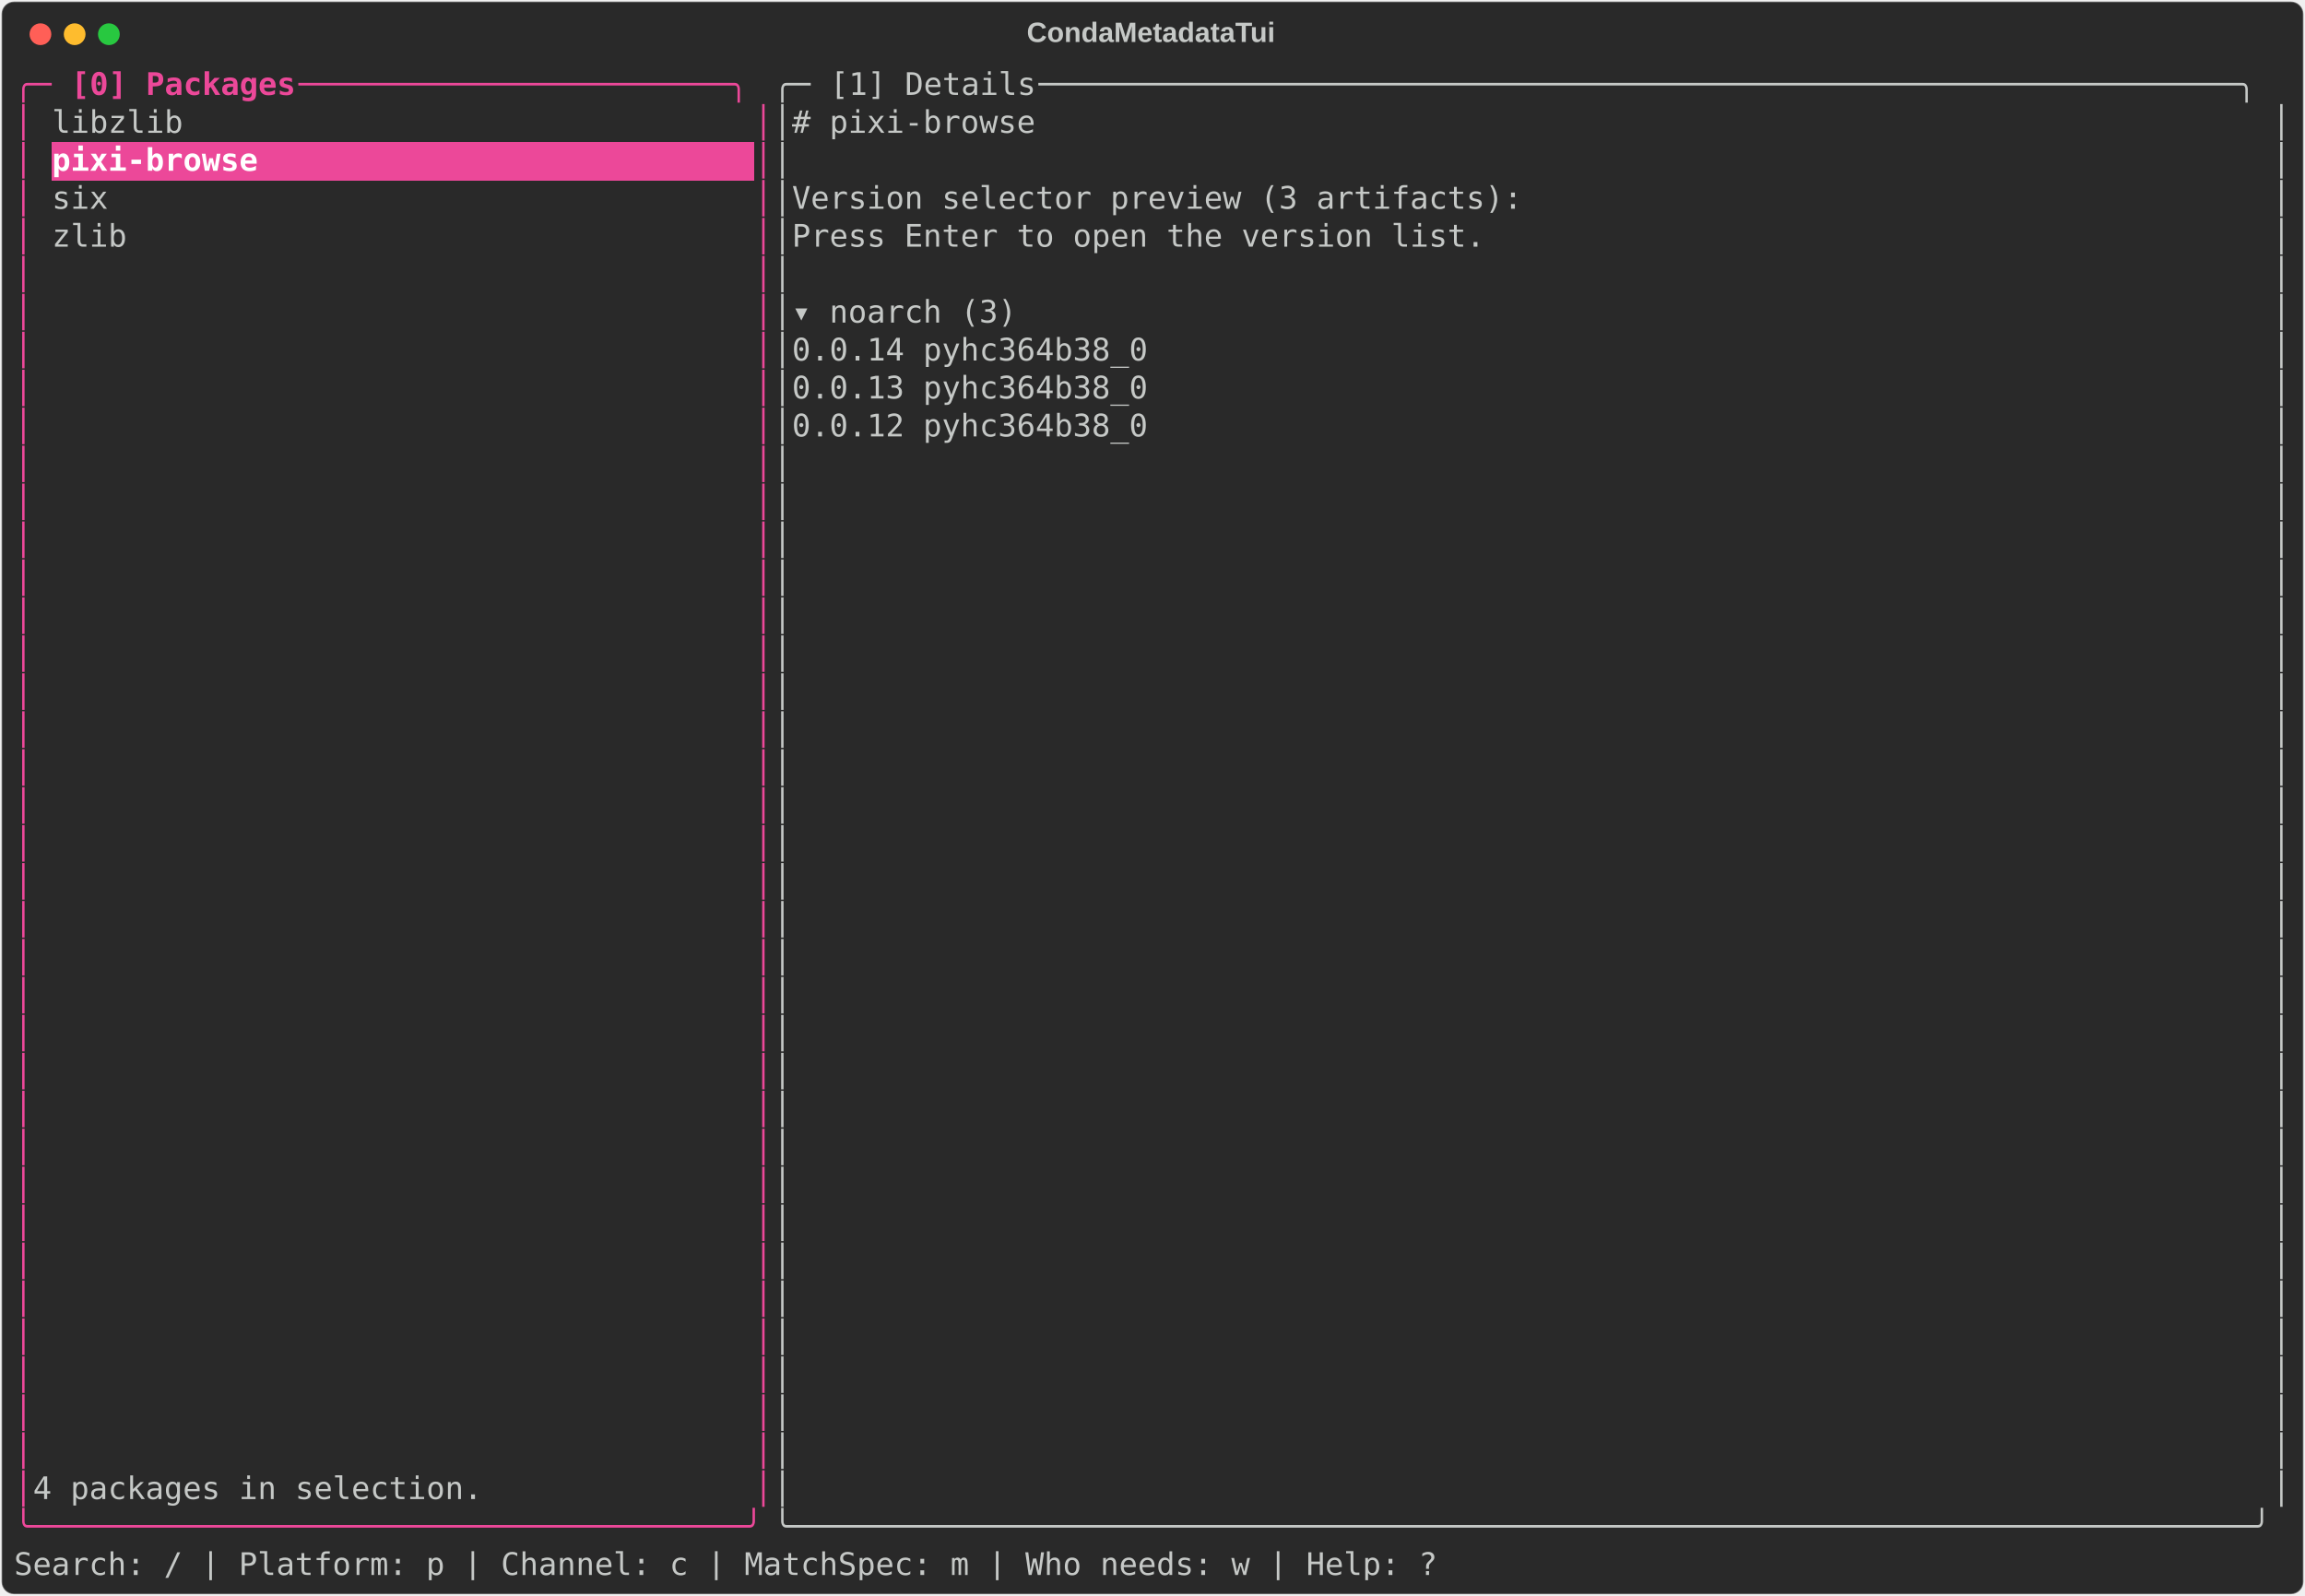
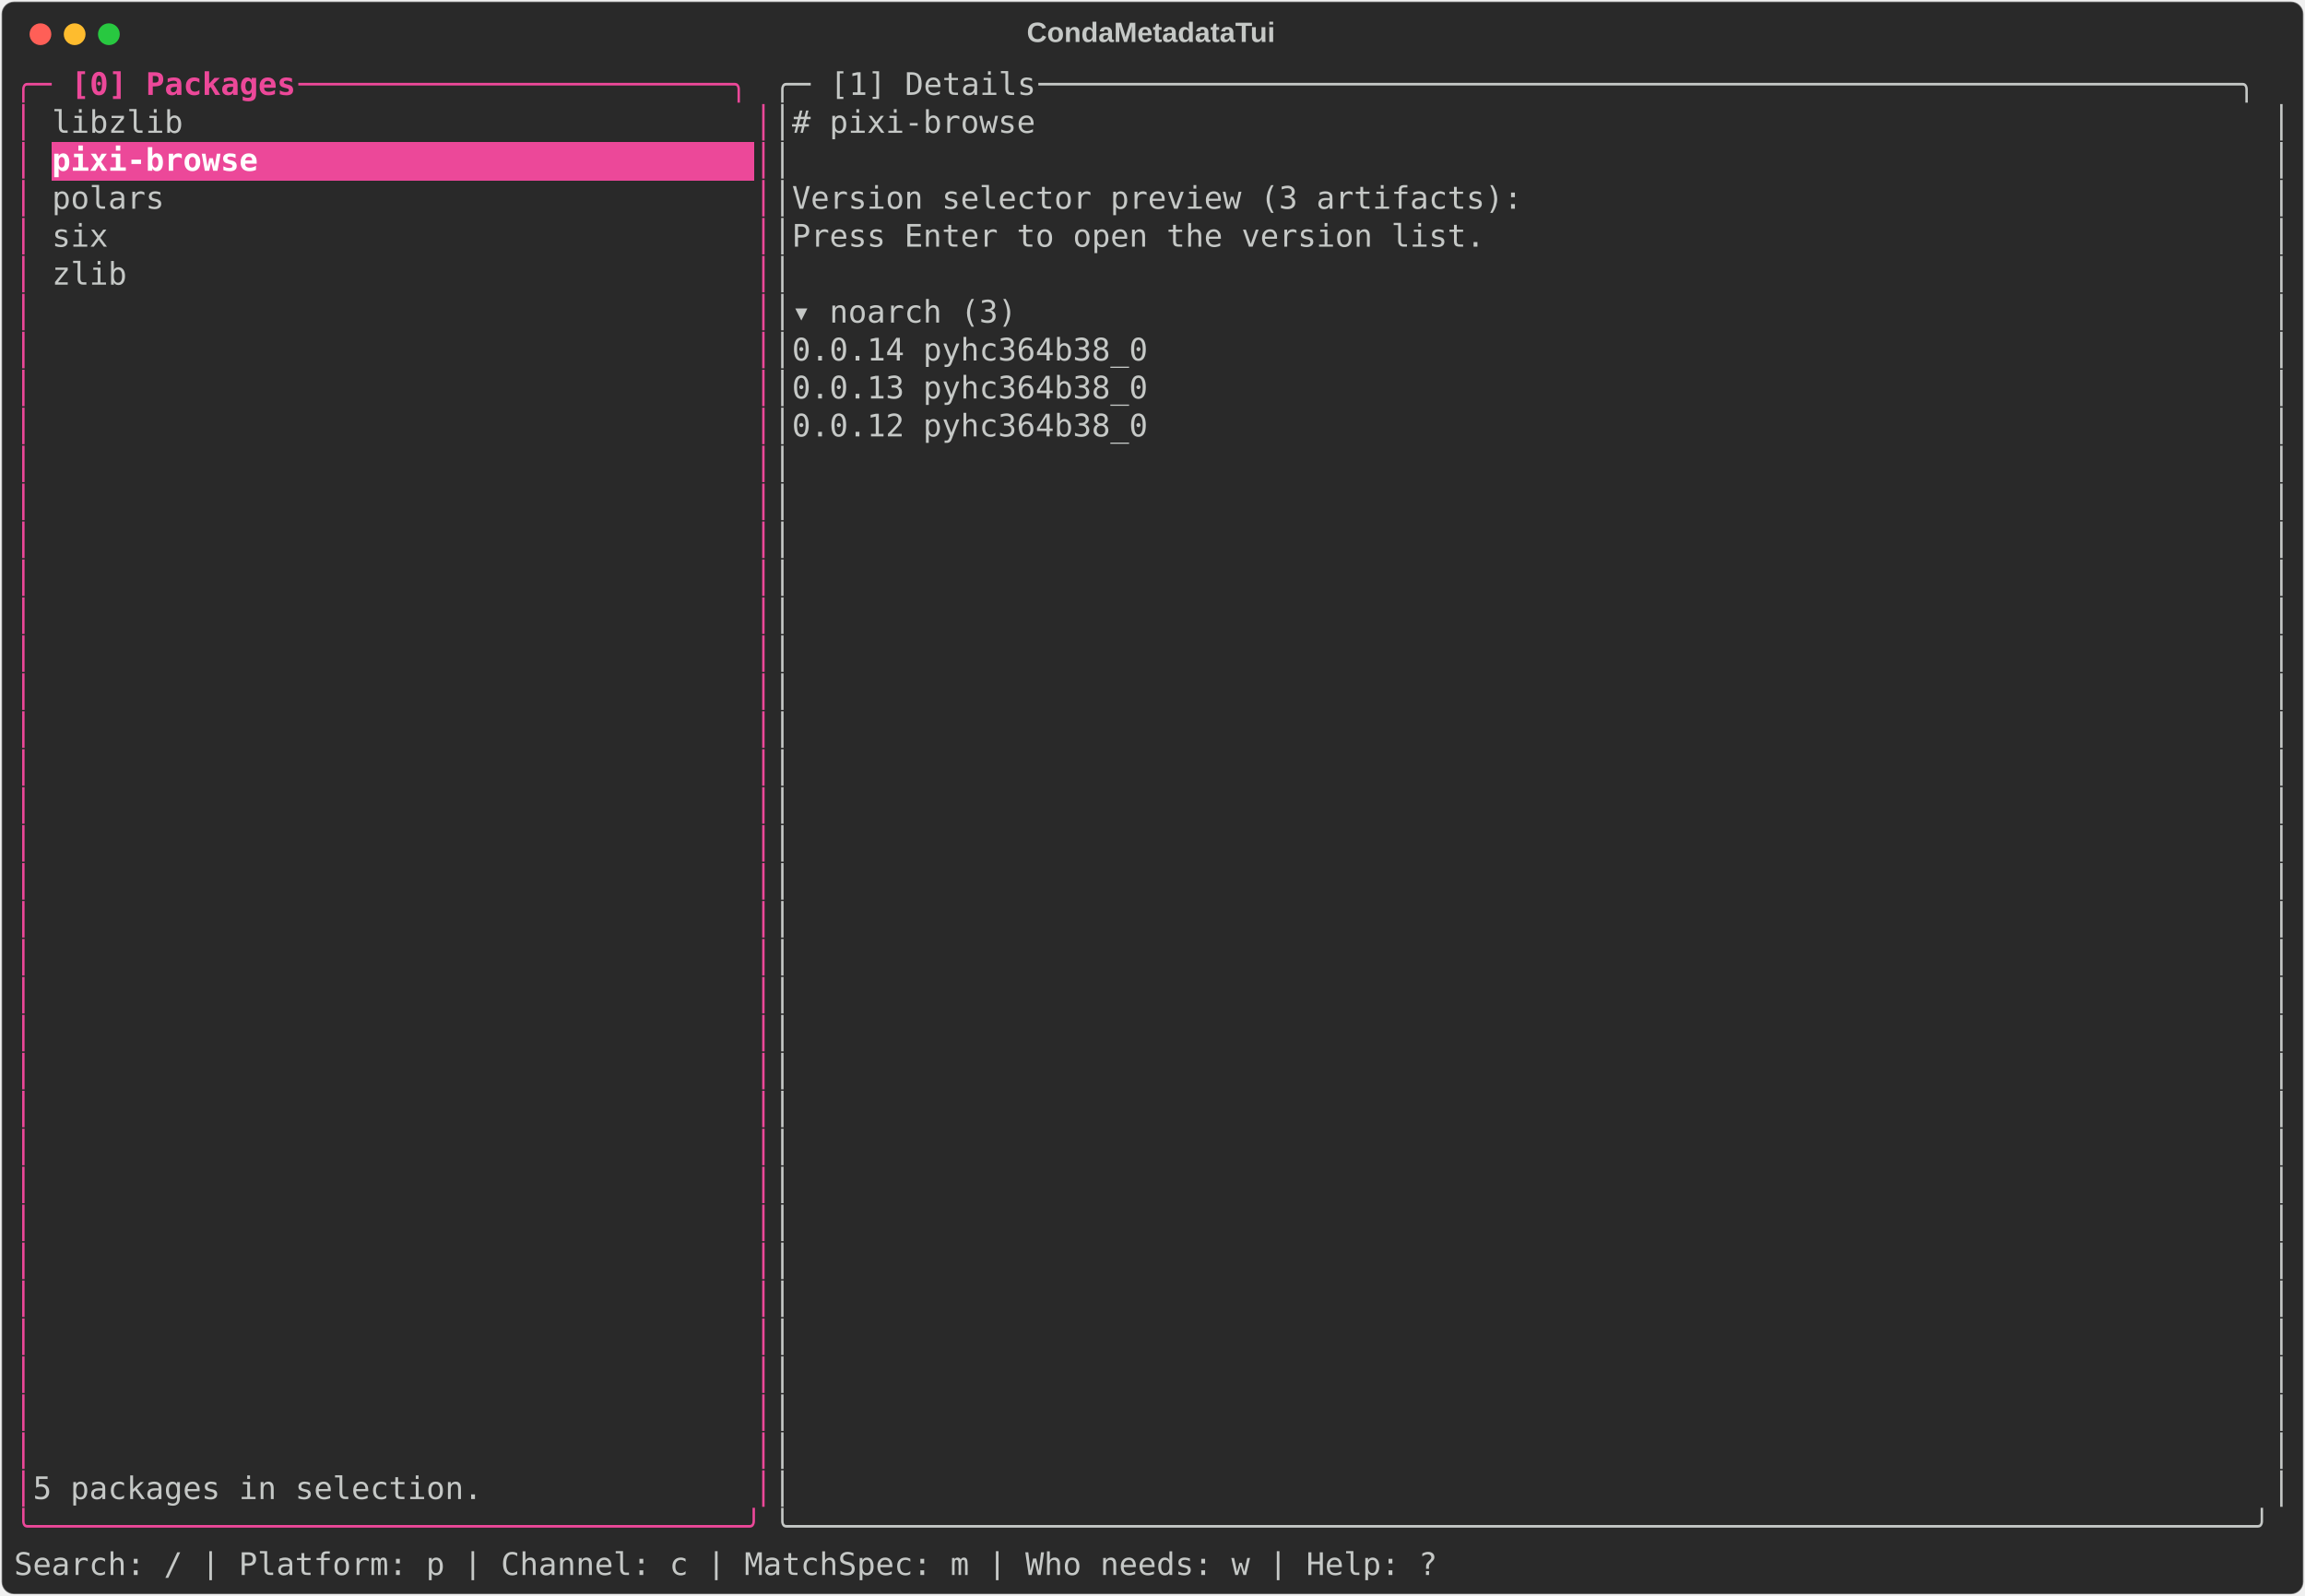
<svg xmlns="http://www.w3.org/2000/svg" class="rich-terminal" viewBox="0 0 1482 1026.0">
  <style>

    @font-face {
        font-family: "Fira Code";
        src: local("FiraCode-Regular"),
                url("https://cdnjs.cloudflare.com/ajax/libs/firacode/6.2.0/woff2/FiraCode-Regular.woff2") format("woff2"),
                url("https://cdnjs.cloudflare.com/ajax/libs/firacode/6.2.0/woff/FiraCode-Regular.woff") format("woff");
        font-style: normal;
        font-weight: 400;
    }
    @font-face {
        font-family: "Fira Code";
        src: local("FiraCode-Bold"),
                url("https://cdnjs.cloudflare.com/ajax/libs/firacode/6.2.0/woff2/FiraCode-Bold.woff2") format("woff2"),
                url("https://cdnjs.cloudflare.com/ajax/libs/firacode/6.2.0/woff/FiraCode-Bold.woff") format("woff");
        font-style: bold;
        font-weight: 700;
    }

    .terminal-matrix {
        font-family: Fira Code, monospace;
        font-size: 20px;
        line-height: 24.4px;
        font-variant-east-asian: full-width;
    }

    .terminal-title {
        font-size: 18px;
        font-weight: bold;
        font-family: arial;
    }

    .terminal-r1 { fill: #ec4899 }
.terminal-r2 { fill: #ec4899;font-weight: bold }
.terminal-r3 { fill: #c5c8c6 }
.terminal-r4 { fill: #ffffff;font-weight: bold }
    </style>
  <defs>
    <clipPath id="terminal-clip-terminal">
      <rect x="0" y="0" width="1463.0" height="975.0" />
    </clipPath>
    <clipPath id="terminal-line-0">
      <rect x="0" y="1.5" width="1464" height="24.65" />
    </clipPath>
    <clipPath id="terminal-line-1">
      <rect x="0" y="25.9" width="1464" height="24.65" />
    </clipPath>
    <clipPath id="terminal-line-2">
      <rect x="0" y="50.3" width="1464" height="24.65" />
    </clipPath>
    <clipPath id="terminal-line-3">
      <rect x="0" y="74.7" width="1464" height="24.65" />
    </clipPath>
    <clipPath id="terminal-line-4">
      <rect x="0" y="99.1" width="1464" height="24.65" />
    </clipPath>
    <clipPath id="terminal-line-5">
      <rect x="0" y="123.5" width="1464" height="24.65" />
    </clipPath>
    <clipPath id="terminal-line-6">
      <rect x="0" y="147.9" width="1464" height="24.65" />
    </clipPath>
    <clipPath id="terminal-line-7">
      <rect x="0" y="172.3" width="1464" height="24.65" />
    </clipPath>
    <clipPath id="terminal-line-8">
      <rect x="0" y="196.7" width="1464" height="24.65" />
    </clipPath>
    <clipPath id="terminal-line-9">
      <rect x="0" y="221.1" width="1464" height="24.65" />
    </clipPath>
    <clipPath id="terminal-line-10">
      <rect x="0" y="245.5" width="1464" height="24.65" />
    </clipPath>
    <clipPath id="terminal-line-11">
      <rect x="0" y="269.9" width="1464" height="24.65" />
    </clipPath>
    <clipPath id="terminal-line-12">
      <rect x="0" y="294.3" width="1464" height="24.65" />
    </clipPath>
    <clipPath id="terminal-line-13">
      <rect x="0" y="318.7" width="1464" height="24.65" />
    </clipPath>
    <clipPath id="terminal-line-14">
      <rect x="0" y="343.1" width="1464" height="24.65" />
    </clipPath>
    <clipPath id="terminal-line-15">
      <rect x="0" y="367.5" width="1464" height="24.65" />
    </clipPath>
    <clipPath id="terminal-line-16">
      <rect x="0" y="391.9" width="1464" height="24.65" />
    </clipPath>
    <clipPath id="terminal-line-17">
      <rect x="0" y="416.3" width="1464" height="24.65" />
    </clipPath>
    <clipPath id="terminal-line-18">
      <rect x="0" y="440.7" width="1464" height="24.65" />
    </clipPath>
    <clipPath id="terminal-line-19">
      <rect x="0" y="465.1" width="1464" height="24.65" />
    </clipPath>
    <clipPath id="terminal-line-20">
      <rect x="0" y="489.5" width="1464" height="24.65" />
    </clipPath>
    <clipPath id="terminal-line-21">
      <rect x="0" y="513.9" width="1464" height="24.65" />
    </clipPath>
    <clipPath id="terminal-line-22">
      <rect x="0" y="538.3" width="1464" height="24.65" />
    </clipPath>
    <clipPath id="terminal-line-23">
      <rect x="0" y="562.7" width="1464" height="24.65" />
    </clipPath>
    <clipPath id="terminal-line-24">
      <rect x="0" y="587.1" width="1464" height="24.65" />
    </clipPath>
    <clipPath id="terminal-line-25">
      <rect x="0" y="611.5" width="1464" height="24.65" />
    </clipPath>
    <clipPath id="terminal-line-26">
      <rect x="0" y="635.9" width="1464" height="24.65" />
    </clipPath>
    <clipPath id="terminal-line-27">
      <rect x="0" y="660.3" width="1464" height="24.65" />
    </clipPath>
    <clipPath id="terminal-line-28">
      <rect x="0" y="684.7" width="1464" height="24.65" />
    </clipPath>
    <clipPath id="terminal-line-29">
      <rect x="0" y="709.1" width="1464" height="24.65" />
    </clipPath>
    <clipPath id="terminal-line-30">
      <rect x="0" y="733.5" width="1464" height="24.65" />
    </clipPath>
    <clipPath id="terminal-line-31">
      <rect x="0" y="757.9" width="1464" height="24.65" />
    </clipPath>
    <clipPath id="terminal-line-32">
      <rect x="0" y="782.3" width="1464" height="24.65" />
    </clipPath>
    <clipPath id="terminal-line-33">
      <rect x="0" y="806.7" width="1464" height="24.65" />
    </clipPath>
    <clipPath id="terminal-line-34">
      <rect x="0" y="831.1" width="1464" height="24.65" />
    </clipPath>
    <clipPath id="terminal-line-35">
      <rect x="0" y="855.5" width="1464" height="24.65" />
    </clipPath>
    <clipPath id="terminal-line-36">
      <rect x="0" y="879.9" width="1464" height="24.65" />
    </clipPath>
    <clipPath id="terminal-line-37">
      <rect x="0" y="904.3" width="1464" height="24.65" />
    </clipPath>
    <clipPath id="terminal-line-38">
      <rect x="0" y="928.7" width="1464" height="24.65" />
    </clipPath>
  </defs>
  <rect fill="#292929" stroke="rgba(255,255,255,0.35)" stroke-width="1" x="1" y="1" width="1480" height="1024" rx="8" />
  <text class="terminal-title" fill="#c5c8c6" text-anchor="middle" x="740" y="27">CondaMetadataTui</text>
  <g transform="translate(26,22)">
    <circle cx="0" cy="0" r="7" fill="#ff5f57" />
    <circle cx="22" cy="0" r="7" fill="#febc2e" />
    <circle cx="44" cy="0" r="7" fill="#28c840" />
  </g>
  <g transform="translate(9, 41)" clip-path="url(#terminal-clip-terminal)">
    <rect fill="#ec4899" x="24.4" y="50.3" width="134.2" height="24.65" shape-rendering="crispEdges" />
    <rect fill="#ec4899" x="158.6" y="50.3" width="317.2" height="24.65" shape-rendering="crispEdges" />
    <g class="terminal-matrix">
      <text class="terminal-r1" x="0" y="20" textLength="36.6" clip-path="url(#terminal-line-0)">╭─ </text>
      <text class="terminal-r2" x="36.6" y="20" textLength="146.4" clip-path="url(#terminal-line-0)">[0] Packages</text>
      <text class="terminal-r1" x="183" y="20" textLength="305" clip-path="url(#terminal-line-0)"> ───────────────────────╮</text>
      <text class="terminal-r3" x="488" y="20" textLength="36.6" clip-path="url(#terminal-line-0)">╭─ </text>
      <text class="terminal-r3" x="524.6" y="20" textLength="134.2" clip-path="url(#terminal-line-0)">[1] Details</text>
      <text class="terminal-r3" x="658.8" y="20" textLength="805.2" clip-path="url(#terminal-line-0)"> ────────────────────────────────────────────────────────────────╮</text>
      <text class="terminal-r3" x="1464" y="20" textLength="12.2" clip-path="url(#terminal-line-0)">
</text>
      <text class="terminal-r1" x="0" y="44.4" textLength="12.2" clip-path="url(#terminal-line-1)">│</text>
      <text class="terminal-r3" x="24.4" y="44.4" textLength="85.4" clip-path="url(#terminal-line-1)">libzlib</text>
      <text class="terminal-r1" x="475.8" y="44.4" textLength="12.2" clip-path="url(#terminal-line-1)">│</text>
      <text class="terminal-r3" x="488" y="44.4" textLength="12.2" clip-path="url(#terminal-line-1)">│</text>
      <text class="terminal-r3" x="500.2" y="44.4" textLength="158.6" clip-path="url(#terminal-line-1)"># pixi-browse</text>
      <text class="terminal-r3" x="1451.8" y="44.4" textLength="12.2" clip-path="url(#terminal-line-1)">│</text>
      <text class="terminal-r3" x="1464" y="44.4" textLength="12.2" clip-path="url(#terminal-line-1)">
</text>
      <text class="terminal-r1" x="0" y="68.8" textLength="12.2" clip-path="url(#terminal-line-2)">│</text>
      <text class="terminal-r4" x="24.4" y="68.8" textLength="134.2" clip-path="url(#terminal-line-2)">pixi-browse</text>
      <text class="terminal-r1" x="475.8" y="68.8" textLength="12.2" clip-path="url(#terminal-line-2)">│</text>
      <text class="terminal-r3" x="488" y="68.8" textLength="12.2" clip-path="url(#terminal-line-2)">│</text>
      <text class="terminal-r3" x="1451.8" y="68.8" textLength="12.2" clip-path="url(#terminal-line-2)">│</text>
      <text class="terminal-r3" x="1464" y="68.8" textLength="12.2" clip-path="url(#terminal-line-2)">
</text>
      <text class="terminal-r1" x="0" y="93.2" textLength="12.2" clip-path="url(#terminal-line-3)">│</text>
-       <text class="terminal-r3" x="24.4" y="93.2" textLength="36.6" clip-path="url(#terminal-line-3)">six</text>
+       <text class="terminal-r3" x="24.4" y="93.2" textLength="73.2" clip-path="url(#terminal-line-3)">polars</text>
      <text class="terminal-r1" x="475.8" y="93.2" textLength="12.2" clip-path="url(#terminal-line-3)">│</text>
      <text class="terminal-r3" x="488" y="93.2" textLength="12.2" clip-path="url(#terminal-line-3)">│</text>
      <text class="terminal-r3" x="500.2" y="93.2" textLength="475.8" clip-path="url(#terminal-line-3)">Version selector preview (3 artifacts):</text>
      <text class="terminal-r3" x="1451.8" y="93.2" textLength="12.2" clip-path="url(#terminal-line-3)">│</text>
      <text class="terminal-r3" x="1464" y="93.2" textLength="12.2" clip-path="url(#terminal-line-3)">
</text>
      <text class="terminal-r1" x="0" y="117.6" textLength="12.2" clip-path="url(#terminal-line-4)">│</text>
-       <text class="terminal-r3" x="24.4" y="117.6" textLength="48.8" clip-path="url(#terminal-line-4)">zlib</text>
+       <text class="terminal-r3" x="24.4" y="117.6" textLength="36.6" clip-path="url(#terminal-line-4)">six</text>
      <text class="terminal-r1" x="475.8" y="117.6" textLength="12.2" clip-path="url(#terminal-line-4)">│</text>
      <text class="terminal-r3" x="488" y="117.6" textLength="12.2" clip-path="url(#terminal-line-4)">│</text>
      <text class="terminal-r3" x="500.2" y="117.6" textLength="451.4" clip-path="url(#terminal-line-4)">Press Enter to open the version list.</text>
      <text class="terminal-r3" x="1451.8" y="117.6" textLength="12.2" clip-path="url(#terminal-line-4)">│</text>
      <text class="terminal-r3" x="1464" y="117.6" textLength="12.2" clip-path="url(#terminal-line-4)">
</text>
      <text class="terminal-r1" x="0" y="142" textLength="12.2" clip-path="url(#terminal-line-5)">│</text>
+       <text class="terminal-r3" x="24.4" y="142" textLength="48.8" clip-path="url(#terminal-line-5)">zlib</text>
      <text class="terminal-r1" x="475.8" y="142" textLength="12.2" clip-path="url(#terminal-line-5)">│</text>
      <text class="terminal-r3" x="488" y="142" textLength="12.2" clip-path="url(#terminal-line-5)">│</text>
      <text class="terminal-r3" x="1451.8" y="142" textLength="12.2" clip-path="url(#terminal-line-5)">│</text>
      <text class="terminal-r3" x="1464" y="142" textLength="12.2" clip-path="url(#terminal-line-5)">
</text>
      <text class="terminal-r1" x="0" y="166.4" textLength="12.2" clip-path="url(#terminal-line-6)">│</text>
      <text class="terminal-r1" x="475.8" y="166.4" textLength="12.2" clip-path="url(#terminal-line-6)">│</text>
      <text class="terminal-r3" x="488" y="166.4" textLength="12.2" clip-path="url(#terminal-line-6)">│</text>
      <text class="terminal-r3" x="500.2" y="166.4" textLength="146.4" clip-path="url(#terminal-line-6)">▾ noarch (3)</text>
      <text class="terminal-r3" x="1451.8" y="166.4" textLength="12.2" clip-path="url(#terminal-line-6)">│</text>
      <text class="terminal-r3" x="1464" y="166.4" textLength="12.2" clip-path="url(#terminal-line-6)">
</text>
      <text class="terminal-r1" x="0" y="190.8" textLength="12.2" clip-path="url(#terminal-line-7)">│</text>
      <text class="terminal-r1" x="475.8" y="190.8" textLength="12.2" clip-path="url(#terminal-line-7)">│</text>
      <text class="terminal-r3" x="488" y="190.8" textLength="12.2" clip-path="url(#terminal-line-7)">│</text>
      <text class="terminal-r3" x="500.2" y="190.8" textLength="231.8" clip-path="url(#terminal-line-7)">0.0.14 pyhc364b38_0</text>
      <text class="terminal-r3" x="1451.8" y="190.8" textLength="12.2" clip-path="url(#terminal-line-7)">│</text>
      <text class="terminal-r3" x="1464" y="190.8" textLength="12.2" clip-path="url(#terminal-line-7)">
</text>
      <text class="terminal-r1" x="0" y="215.2" textLength="12.2" clip-path="url(#terminal-line-8)">│</text>
      <text class="terminal-r1" x="475.8" y="215.2" textLength="12.2" clip-path="url(#terminal-line-8)">│</text>
      <text class="terminal-r3" x="488" y="215.2" textLength="12.2" clip-path="url(#terminal-line-8)">│</text>
      <text class="terminal-r3" x="500.2" y="215.2" textLength="231.8" clip-path="url(#terminal-line-8)">0.0.13 pyhc364b38_0</text>
      <text class="terminal-r3" x="1451.8" y="215.2" textLength="12.2" clip-path="url(#terminal-line-8)">│</text>
      <text class="terminal-r3" x="1464" y="215.2" textLength="12.2" clip-path="url(#terminal-line-8)">
</text>
      <text class="terminal-r1" x="0" y="239.6" textLength="12.2" clip-path="url(#terminal-line-9)">│</text>
      <text class="terminal-r1" x="475.8" y="239.6" textLength="12.2" clip-path="url(#terminal-line-9)">│</text>
      <text class="terminal-r3" x="488" y="239.6" textLength="12.2" clip-path="url(#terminal-line-9)">│</text>
      <text class="terminal-r3" x="500.2" y="239.6" textLength="231.8" clip-path="url(#terminal-line-9)">0.0.12 pyhc364b38_0</text>
      <text class="terminal-r3" x="1451.8" y="239.6" textLength="12.2" clip-path="url(#terminal-line-9)">│</text>
      <text class="terminal-r3" x="1464" y="239.6" textLength="12.2" clip-path="url(#terminal-line-9)">
</text>
      <text class="terminal-r1" x="0" y="264" textLength="12.2" clip-path="url(#terminal-line-10)">│</text>
      <text class="terminal-r1" x="475.8" y="264" textLength="12.2" clip-path="url(#terminal-line-10)">│</text>
      <text class="terminal-r3" x="488" y="264" textLength="12.2" clip-path="url(#terminal-line-10)">│</text>
      <text class="terminal-r3" x="1451.8" y="264" textLength="12.2" clip-path="url(#terminal-line-10)">│</text>
      <text class="terminal-r3" x="1464" y="264" textLength="12.2" clip-path="url(#terminal-line-10)">
</text>
      <text class="terminal-r1" x="0" y="288.4" textLength="12.2" clip-path="url(#terminal-line-11)">│</text>
      <text class="terminal-r1" x="475.8" y="288.4" textLength="12.2" clip-path="url(#terminal-line-11)">│</text>
      <text class="terminal-r3" x="488" y="288.4" textLength="12.2" clip-path="url(#terminal-line-11)">│</text>
      <text class="terminal-r3" x="1451.8" y="288.4" textLength="12.2" clip-path="url(#terminal-line-11)">│</text>
      <text class="terminal-r3" x="1464" y="288.4" textLength="12.2" clip-path="url(#terminal-line-11)">
</text>
      <text class="terminal-r1" x="0" y="312.8" textLength="12.2" clip-path="url(#terminal-line-12)">│</text>
      <text class="terminal-r1" x="475.8" y="312.8" textLength="12.2" clip-path="url(#terminal-line-12)">│</text>
      <text class="terminal-r3" x="488" y="312.8" textLength="12.2" clip-path="url(#terminal-line-12)">│</text>
      <text class="terminal-r3" x="1451.8" y="312.8" textLength="12.2" clip-path="url(#terminal-line-12)">│</text>
      <text class="terminal-r3" x="1464" y="312.8" textLength="12.2" clip-path="url(#terminal-line-12)">
</text>
      <text class="terminal-r1" x="0" y="337.2" textLength="12.2" clip-path="url(#terminal-line-13)">│</text>
      <text class="terminal-r1" x="475.8" y="337.2" textLength="12.2" clip-path="url(#terminal-line-13)">│</text>
      <text class="terminal-r3" x="488" y="337.2" textLength="12.2" clip-path="url(#terminal-line-13)">│</text>
      <text class="terminal-r3" x="1451.8" y="337.2" textLength="12.2" clip-path="url(#terminal-line-13)">│</text>
      <text class="terminal-r3" x="1464" y="337.2" textLength="12.2" clip-path="url(#terminal-line-13)">
</text>
      <text class="terminal-r1" x="0" y="361.6" textLength="12.2" clip-path="url(#terminal-line-14)">│</text>
      <text class="terminal-r1" x="475.8" y="361.6" textLength="12.2" clip-path="url(#terminal-line-14)">│</text>
      <text class="terminal-r3" x="488" y="361.6" textLength="12.2" clip-path="url(#terminal-line-14)">│</text>
      <text class="terminal-r3" x="1451.8" y="361.6" textLength="12.2" clip-path="url(#terminal-line-14)">│</text>
      <text class="terminal-r3" x="1464" y="361.6" textLength="12.2" clip-path="url(#terminal-line-14)">
</text>
      <text class="terminal-r1" x="0" y="386" textLength="12.2" clip-path="url(#terminal-line-15)">│</text>
      <text class="terminal-r1" x="475.8" y="386" textLength="12.2" clip-path="url(#terminal-line-15)">│</text>
      <text class="terminal-r3" x="488" y="386" textLength="12.2" clip-path="url(#terminal-line-15)">│</text>
      <text class="terminal-r3" x="1451.8" y="386" textLength="12.2" clip-path="url(#terminal-line-15)">│</text>
      <text class="terminal-r3" x="1464" y="386" textLength="12.2" clip-path="url(#terminal-line-15)">
</text>
      <text class="terminal-r1" x="0" y="410.4" textLength="12.2" clip-path="url(#terminal-line-16)">│</text>
      <text class="terminal-r1" x="475.8" y="410.4" textLength="12.2" clip-path="url(#terminal-line-16)">│</text>
      <text class="terminal-r3" x="488" y="410.4" textLength="12.2" clip-path="url(#terminal-line-16)">│</text>
      <text class="terminal-r3" x="1451.8" y="410.4" textLength="12.2" clip-path="url(#terminal-line-16)">│</text>
      <text class="terminal-r3" x="1464" y="410.4" textLength="12.2" clip-path="url(#terminal-line-16)">
</text>
      <text class="terminal-r1" x="0" y="434.8" textLength="12.2" clip-path="url(#terminal-line-17)">│</text>
      <text class="terminal-r1" x="475.8" y="434.8" textLength="12.2" clip-path="url(#terminal-line-17)">│</text>
      <text class="terminal-r3" x="488" y="434.8" textLength="12.2" clip-path="url(#terminal-line-17)">│</text>
      <text class="terminal-r3" x="1451.8" y="434.8" textLength="12.2" clip-path="url(#terminal-line-17)">│</text>
      <text class="terminal-r3" x="1464" y="434.8" textLength="12.2" clip-path="url(#terminal-line-17)">
</text>
      <text class="terminal-r1" x="0" y="459.2" textLength="12.2" clip-path="url(#terminal-line-18)">│</text>
      <text class="terminal-r1" x="475.8" y="459.2" textLength="12.2" clip-path="url(#terminal-line-18)">│</text>
      <text class="terminal-r3" x="488" y="459.2" textLength="12.2" clip-path="url(#terminal-line-18)">│</text>
      <text class="terminal-r3" x="1451.8" y="459.2" textLength="12.2" clip-path="url(#terminal-line-18)">│</text>
      <text class="terminal-r3" x="1464" y="459.2" textLength="12.2" clip-path="url(#terminal-line-18)">
</text>
      <text class="terminal-r1" x="0" y="483.6" textLength="12.2" clip-path="url(#terminal-line-19)">│</text>
      <text class="terminal-r1" x="475.8" y="483.6" textLength="12.2" clip-path="url(#terminal-line-19)">│</text>
      <text class="terminal-r3" x="488" y="483.6" textLength="12.2" clip-path="url(#terminal-line-19)">│</text>
      <text class="terminal-r3" x="1451.8" y="483.6" textLength="12.2" clip-path="url(#terminal-line-19)">│</text>
      <text class="terminal-r3" x="1464" y="483.6" textLength="12.2" clip-path="url(#terminal-line-19)">
</text>
      <text class="terminal-r1" x="0" y="508" textLength="12.2" clip-path="url(#terminal-line-20)">│</text>
      <text class="terminal-r1" x="475.8" y="508" textLength="12.2" clip-path="url(#terminal-line-20)">│</text>
      <text class="terminal-r3" x="488" y="508" textLength="12.2" clip-path="url(#terminal-line-20)">│</text>
      <text class="terminal-r3" x="1451.8" y="508" textLength="12.2" clip-path="url(#terminal-line-20)">│</text>
      <text class="terminal-r3" x="1464" y="508" textLength="12.2" clip-path="url(#terminal-line-20)">
</text>
      <text class="terminal-r1" x="0" y="532.4" textLength="12.2" clip-path="url(#terminal-line-21)">│</text>
      <text class="terminal-r1" x="475.8" y="532.4" textLength="12.2" clip-path="url(#terminal-line-21)">│</text>
      <text class="terminal-r3" x="488" y="532.4" textLength="12.2" clip-path="url(#terminal-line-21)">│</text>
      <text class="terminal-r3" x="1451.8" y="532.4" textLength="12.2" clip-path="url(#terminal-line-21)">│</text>
      <text class="terminal-r3" x="1464" y="532.4" textLength="12.2" clip-path="url(#terminal-line-21)">
</text>
      <text class="terminal-r1" x="0" y="556.8" textLength="12.2" clip-path="url(#terminal-line-22)">│</text>
      <text class="terminal-r1" x="475.8" y="556.8" textLength="12.2" clip-path="url(#terminal-line-22)">│</text>
      <text class="terminal-r3" x="488" y="556.8" textLength="12.2" clip-path="url(#terminal-line-22)">│</text>
      <text class="terminal-r3" x="1451.8" y="556.8" textLength="12.2" clip-path="url(#terminal-line-22)">│</text>
      <text class="terminal-r3" x="1464" y="556.8" textLength="12.2" clip-path="url(#terminal-line-22)">
</text>
      <text class="terminal-r1" x="0" y="581.2" textLength="12.2" clip-path="url(#terminal-line-23)">│</text>
      <text class="terminal-r1" x="475.8" y="581.2" textLength="12.2" clip-path="url(#terminal-line-23)">│</text>
      <text class="terminal-r3" x="488" y="581.2" textLength="12.2" clip-path="url(#terminal-line-23)">│</text>
      <text class="terminal-r3" x="1451.8" y="581.2" textLength="12.2" clip-path="url(#terminal-line-23)">│</text>
      <text class="terminal-r3" x="1464" y="581.2" textLength="12.2" clip-path="url(#terminal-line-23)">
</text>
      <text class="terminal-r1" x="0" y="605.6" textLength="12.2" clip-path="url(#terminal-line-24)">│</text>
      <text class="terminal-r1" x="475.8" y="605.6" textLength="12.2" clip-path="url(#terminal-line-24)">│</text>
      <text class="terminal-r3" x="488" y="605.6" textLength="12.2" clip-path="url(#terminal-line-24)">│</text>
      <text class="terminal-r3" x="1451.8" y="605.6" textLength="12.2" clip-path="url(#terminal-line-24)">│</text>
      <text class="terminal-r3" x="1464" y="605.6" textLength="12.2" clip-path="url(#terminal-line-24)">
</text>
      <text class="terminal-r1" x="0" y="630" textLength="12.2" clip-path="url(#terminal-line-25)">│</text>
      <text class="terminal-r1" x="475.8" y="630" textLength="12.2" clip-path="url(#terminal-line-25)">│</text>
      <text class="terminal-r3" x="488" y="630" textLength="12.2" clip-path="url(#terminal-line-25)">│</text>
      <text class="terminal-r3" x="1451.8" y="630" textLength="12.2" clip-path="url(#terminal-line-25)">│</text>
      <text class="terminal-r3" x="1464" y="630" textLength="12.2" clip-path="url(#terminal-line-25)">
</text>
      <text class="terminal-r1" x="0" y="654.4" textLength="12.2" clip-path="url(#terminal-line-26)">│</text>
      <text class="terminal-r1" x="475.8" y="654.4" textLength="12.2" clip-path="url(#terminal-line-26)">│</text>
      <text class="terminal-r3" x="488" y="654.4" textLength="12.2" clip-path="url(#terminal-line-26)">│</text>
      <text class="terminal-r3" x="1451.8" y="654.4" textLength="12.2" clip-path="url(#terminal-line-26)">│</text>
      <text class="terminal-r3" x="1464" y="654.4" textLength="12.2" clip-path="url(#terminal-line-26)">
</text>
      <text class="terminal-r1" x="0" y="678.8" textLength="12.2" clip-path="url(#terminal-line-27)">│</text>
      <text class="terminal-r1" x="475.8" y="678.8" textLength="12.2" clip-path="url(#terminal-line-27)">│</text>
      <text class="terminal-r3" x="488" y="678.8" textLength="12.2" clip-path="url(#terminal-line-27)">│</text>
      <text class="terminal-r3" x="1451.8" y="678.8" textLength="12.2" clip-path="url(#terminal-line-27)">│</text>
      <text class="terminal-r3" x="1464" y="678.8" textLength="12.2" clip-path="url(#terminal-line-27)">
</text>
      <text class="terminal-r1" x="0" y="703.2" textLength="12.2" clip-path="url(#terminal-line-28)">│</text>
      <text class="terminal-r1" x="475.8" y="703.2" textLength="12.2" clip-path="url(#terminal-line-28)">│</text>
      <text class="terminal-r3" x="488" y="703.2" textLength="12.2" clip-path="url(#terminal-line-28)">│</text>
      <text class="terminal-r3" x="1451.8" y="703.2" textLength="12.2" clip-path="url(#terminal-line-28)">│</text>
      <text class="terminal-r3" x="1464" y="703.2" textLength="12.2" clip-path="url(#terminal-line-28)">
</text>
      <text class="terminal-r1" x="0" y="727.6" textLength="12.2" clip-path="url(#terminal-line-29)">│</text>
      <text class="terminal-r1" x="475.8" y="727.6" textLength="12.2" clip-path="url(#terminal-line-29)">│</text>
      <text class="terminal-r3" x="488" y="727.6" textLength="12.2" clip-path="url(#terminal-line-29)">│</text>
      <text class="terminal-r3" x="1451.8" y="727.6" textLength="12.2" clip-path="url(#terminal-line-29)">│</text>
      <text class="terminal-r3" x="1464" y="727.6" textLength="12.2" clip-path="url(#terminal-line-29)">
</text>
      <text class="terminal-r1" x="0" y="752" textLength="12.2" clip-path="url(#terminal-line-30)">│</text>
      <text class="terminal-r1" x="475.8" y="752" textLength="12.2" clip-path="url(#terminal-line-30)">│</text>
      <text class="terminal-r3" x="488" y="752" textLength="12.2" clip-path="url(#terminal-line-30)">│</text>
      <text class="terminal-r3" x="1451.8" y="752" textLength="12.2" clip-path="url(#terminal-line-30)">│</text>
      <text class="terminal-r3" x="1464" y="752" textLength="12.2" clip-path="url(#terminal-line-30)">
</text>
      <text class="terminal-r1" x="0" y="776.4" textLength="12.2" clip-path="url(#terminal-line-31)">│</text>
      <text class="terminal-r1" x="475.8" y="776.4" textLength="12.2" clip-path="url(#terminal-line-31)">│</text>
      <text class="terminal-r3" x="488" y="776.4" textLength="12.2" clip-path="url(#terminal-line-31)">│</text>
      <text class="terminal-r3" x="1451.8" y="776.4" textLength="12.2" clip-path="url(#terminal-line-31)">│</text>
      <text class="terminal-r3" x="1464" y="776.4" textLength="12.2" clip-path="url(#terminal-line-31)">
</text>
      <text class="terminal-r1" x="0" y="800.8" textLength="12.2" clip-path="url(#terminal-line-32)">│</text>
      <text class="terminal-r1" x="475.8" y="800.8" textLength="12.2" clip-path="url(#terminal-line-32)">│</text>
      <text class="terminal-r3" x="488" y="800.8" textLength="12.2" clip-path="url(#terminal-line-32)">│</text>
      <text class="terminal-r3" x="1451.8" y="800.8" textLength="12.2" clip-path="url(#terminal-line-32)">│</text>
      <text class="terminal-r3" x="1464" y="800.8" textLength="12.2" clip-path="url(#terminal-line-32)">
</text>
      <text class="terminal-r1" x="0" y="825.2" textLength="12.2" clip-path="url(#terminal-line-33)">│</text>
      <text class="terminal-r1" x="475.8" y="825.2" textLength="12.2" clip-path="url(#terminal-line-33)">│</text>
      <text class="terminal-r3" x="488" y="825.2" textLength="12.2" clip-path="url(#terminal-line-33)">│</text>
      <text class="terminal-r3" x="1451.8" y="825.2" textLength="12.2" clip-path="url(#terminal-line-33)">│</text>
      <text class="terminal-r3" x="1464" y="825.2" textLength="12.2" clip-path="url(#terminal-line-33)">
</text>
      <text class="terminal-r1" x="0" y="849.6" textLength="12.2" clip-path="url(#terminal-line-34)">│</text>
      <text class="terminal-r1" x="475.8" y="849.6" textLength="12.2" clip-path="url(#terminal-line-34)">│</text>
      <text class="terminal-r3" x="488" y="849.6" textLength="12.2" clip-path="url(#terminal-line-34)">│</text>
      <text class="terminal-r3" x="1451.8" y="849.6" textLength="12.2" clip-path="url(#terminal-line-34)">│</text>
      <text class="terminal-r3" x="1464" y="849.6" textLength="12.2" clip-path="url(#terminal-line-34)">
</text>
      <text class="terminal-r1" x="0" y="874" textLength="12.2" clip-path="url(#terminal-line-35)">│</text>
      <text class="terminal-r1" x="475.8" y="874" textLength="12.2" clip-path="url(#terminal-line-35)">│</text>
      <text class="terminal-r3" x="488" y="874" textLength="12.2" clip-path="url(#terminal-line-35)">│</text>
      <text class="terminal-r3" x="1451.8" y="874" textLength="12.2" clip-path="url(#terminal-line-35)">│</text>
      <text class="terminal-r3" x="1464" y="874" textLength="12.2" clip-path="url(#terminal-line-35)">
</text>
      <text class="terminal-r1" x="0" y="898.4" textLength="12.2" clip-path="url(#terminal-line-36)">│</text>
      <text class="terminal-r1" x="475.8" y="898.4" textLength="12.2" clip-path="url(#terminal-line-36)">│</text>
      <text class="terminal-r3" x="488" y="898.4" textLength="12.2" clip-path="url(#terminal-line-36)">│</text>
      <text class="terminal-r3" x="1451.8" y="898.4" textLength="12.2" clip-path="url(#terminal-line-36)">│</text>
      <text class="terminal-r3" x="1464" y="898.4" textLength="12.2" clip-path="url(#terminal-line-36)">
</text>
      <text class="terminal-r1" x="0" y="922.8" textLength="12.2" clip-path="url(#terminal-line-37)">│</text>
-       <text class="terminal-r3" x="12.2" y="922.8" textLength="292.8" clip-path="url(#terminal-line-37)">4 packages in selection.</text>
+       <text class="terminal-r3" x="12.2" y="922.8" textLength="292.8" clip-path="url(#terminal-line-37)">5 packages in selection.</text>
      <text class="terminal-r1" x="475.8" y="922.8" textLength="12.2" clip-path="url(#terminal-line-37)">│</text>
      <text class="terminal-r3" x="488" y="922.8" textLength="12.2" clip-path="url(#terminal-line-37)">│</text>
      <text class="terminal-r3" x="1451.8" y="922.8" textLength="12.2" clip-path="url(#terminal-line-37)">│</text>
      <text class="terminal-r3" x="1464" y="922.8" textLength="12.2" clip-path="url(#terminal-line-37)">
</text>
      <text class="terminal-r1" x="0" y="947.2" textLength="488" clip-path="url(#terminal-line-38)">╰──────────────────────────────────────╯</text>
      <text class="terminal-r3" x="488" y="947.2" textLength="976" clip-path="url(#terminal-line-38)">╰──────────────────────────────────────────────────────────────────────────────╯</text>
      <text class="terminal-r3" x="1464" y="947.2" textLength="12.2" clip-path="url(#terminal-line-38)">
</text>
      <text class="terminal-r3" x="0" y="971.6" textLength="927.2" clip-path="url(#terminal-line-39)">Search: / | Platform: p | Channel: c | MatchSpec: m | Who needs: w | Help: ?</text>
    </g>
  </g>
</svg>
